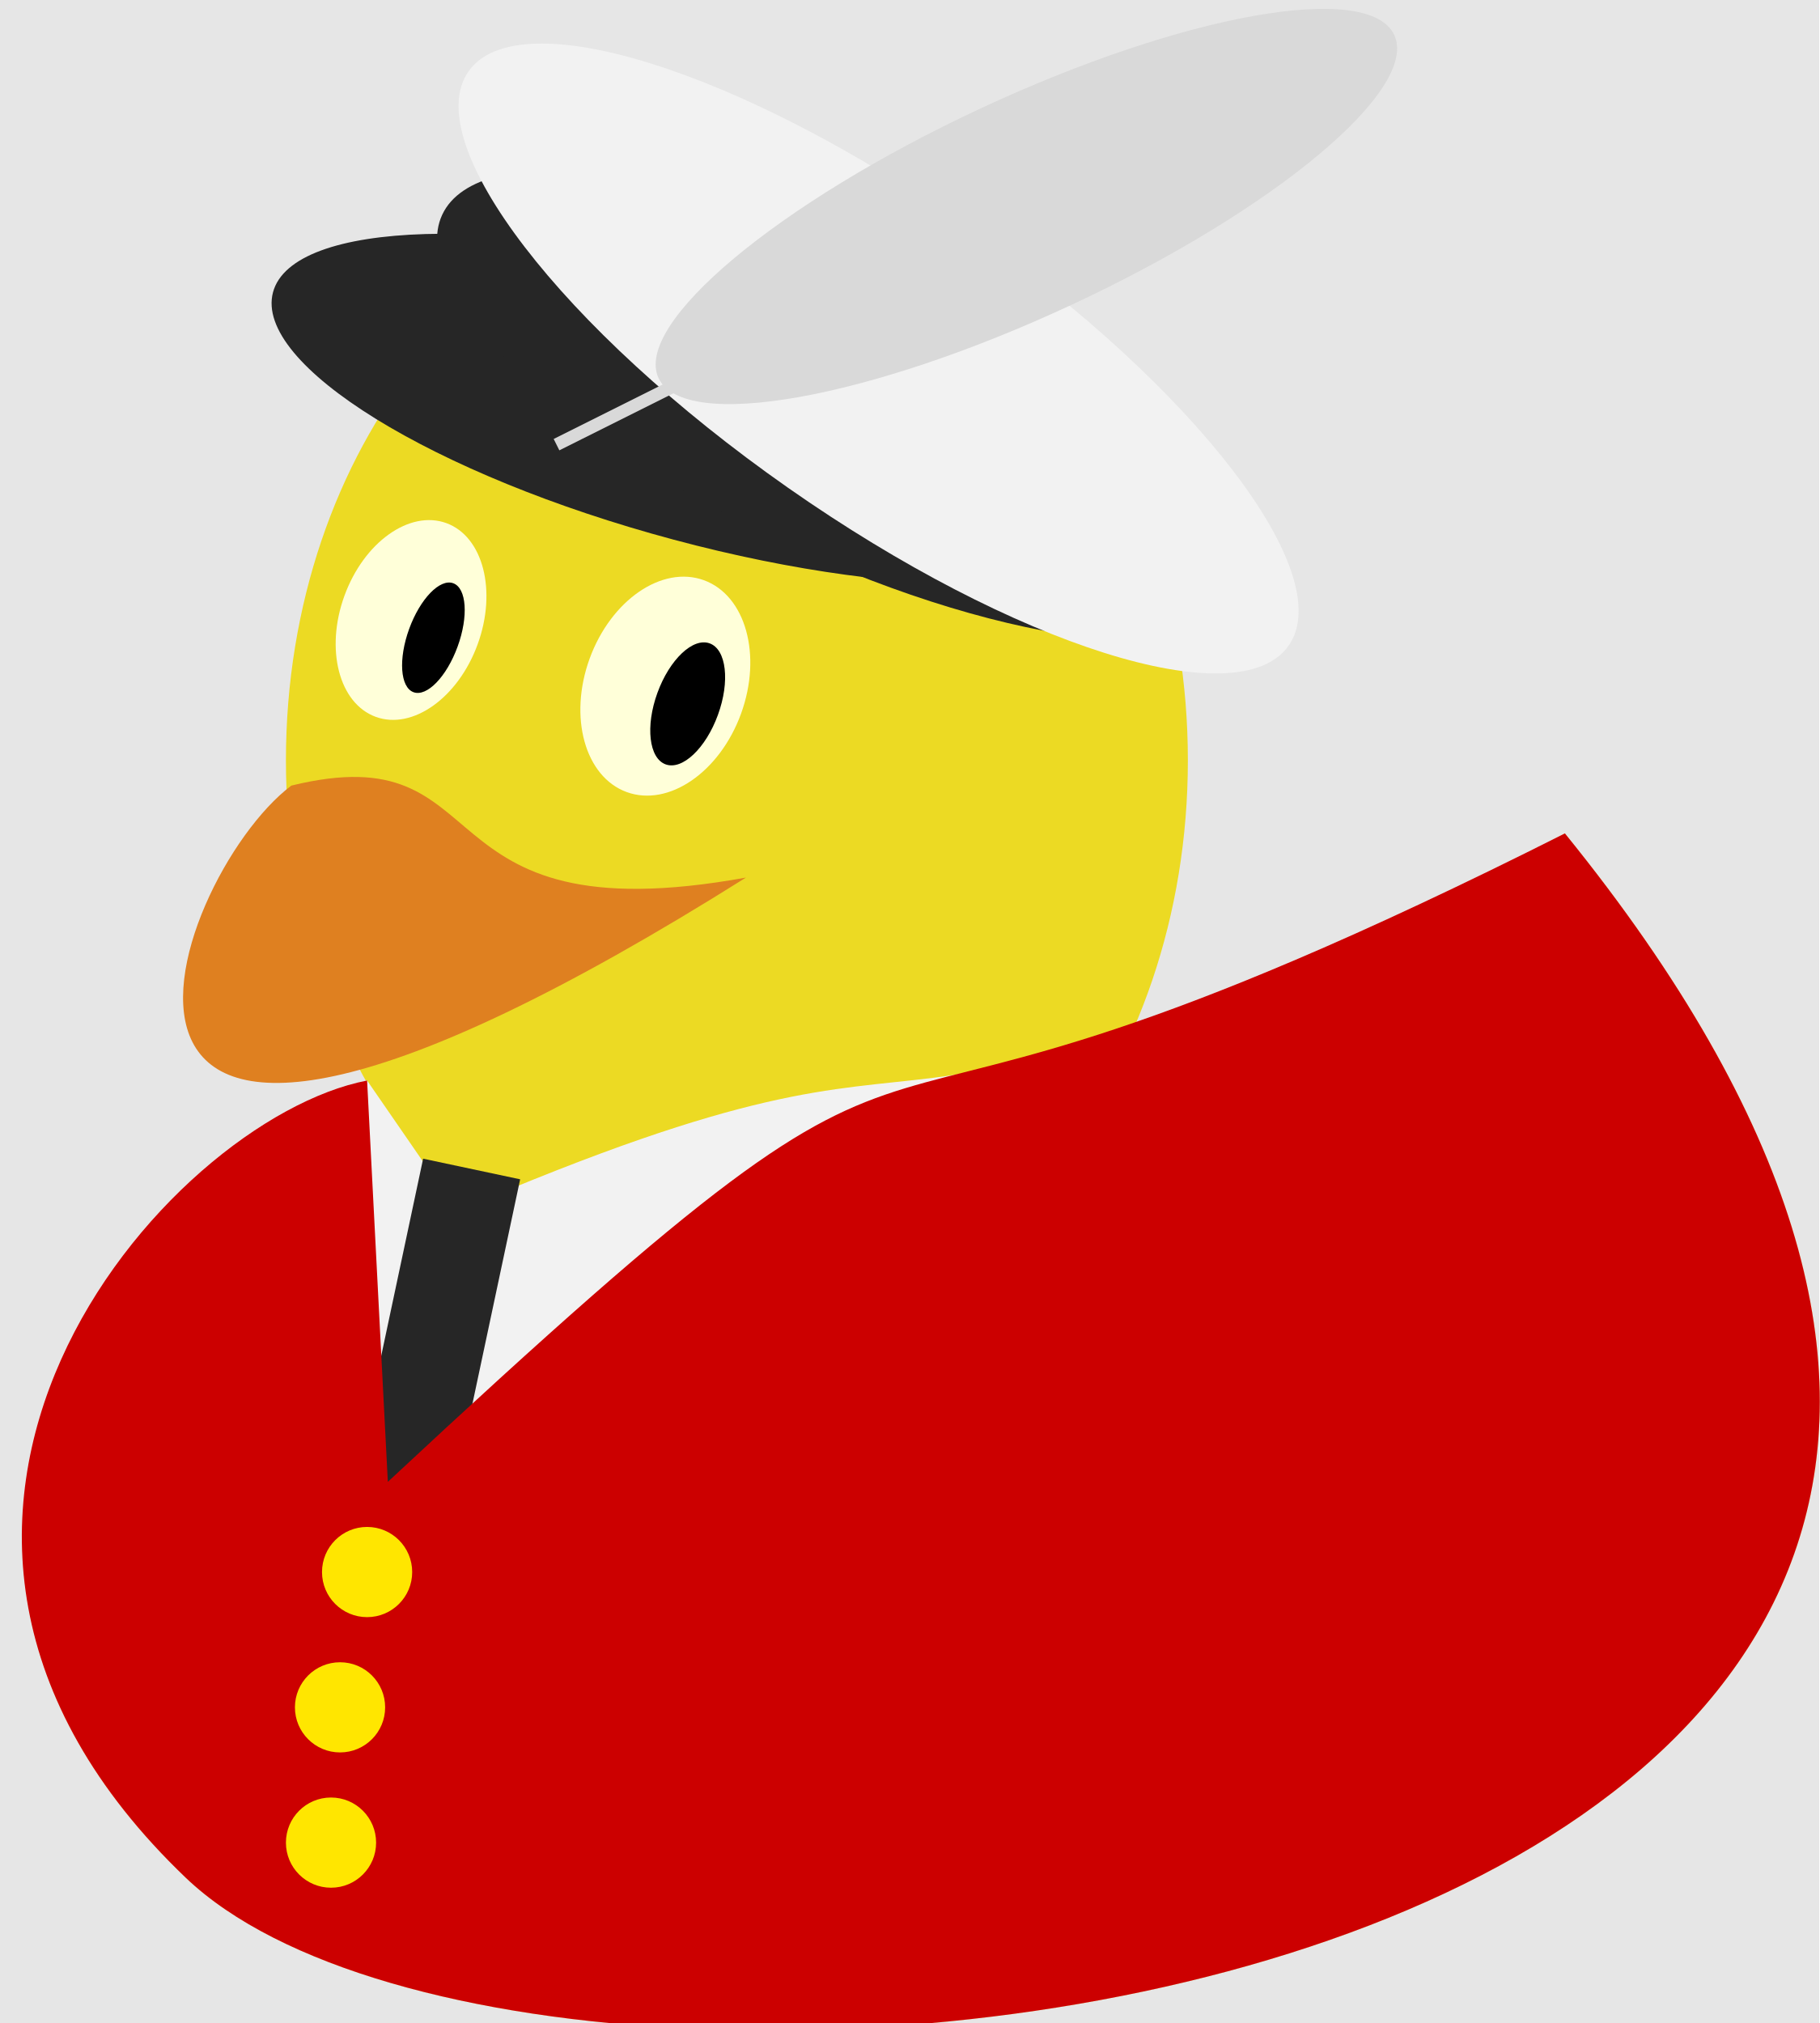
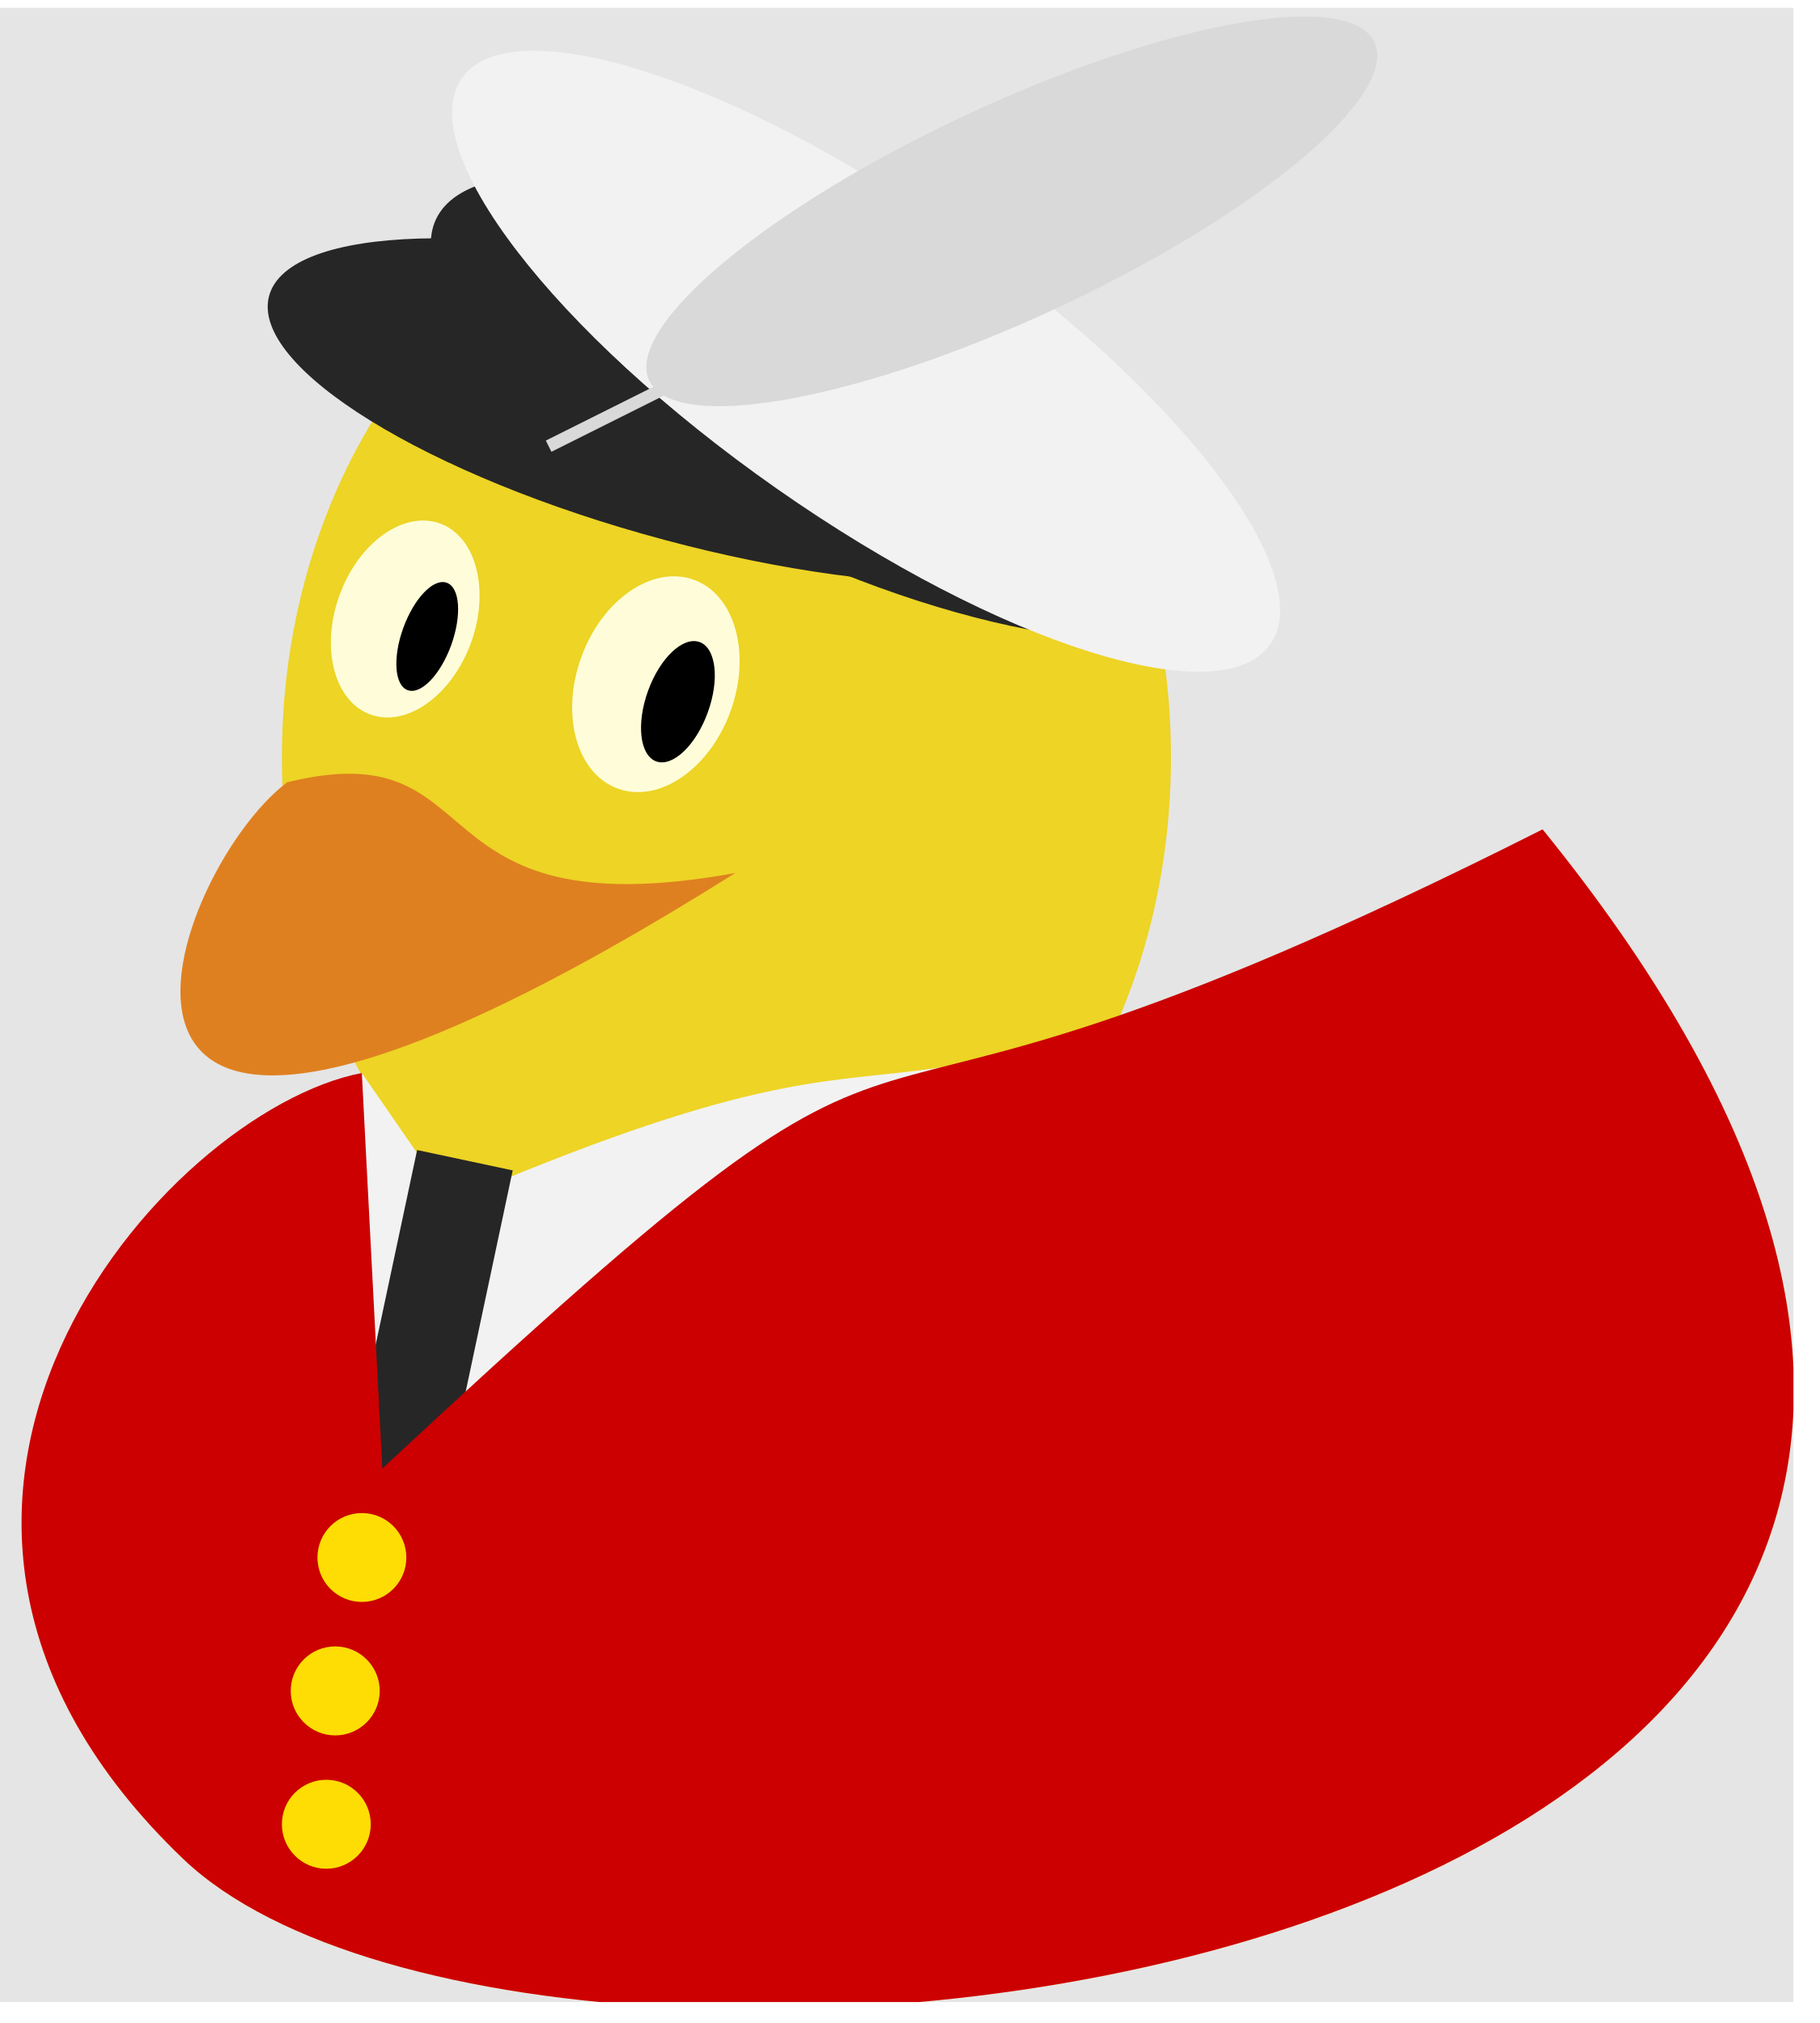
- <svg xmlns="http://www.w3.org/2000/svg" version="1.1" viewBox="0 0 57.175 63.582">
-   <g id="page1">
-     <path d="M0 63.582H57.175V0H0Z" fill="#e6e6e6" />
-     <path d="M12.189 33.96C5.216 35.179-5.896 47.793 5.839 59.018C17.603 70.244 78.804 62.732 49.181 26.193C24.236 39.601 32.797 27.327 12.189 33.96Z" fill="#ecda23" />
-     <path d="M37.332 23.897C37.332 14.112 30.987 6.18 23.159 6.18S8.986 14.112 8.986 23.897C8.986 33.682 15.331 41.614 23.159 41.614S37.332 33.682 37.332 23.897Z" fill="#ecda23" />
-     <path d="M9.156 24.691C15.874 23.046 12.983 29.481 23.443 27.582C-0 42.322 5.272 27.61 9.156 24.691Z" fill="#df8020" />
-     <path d="M23.289 22.431C23.958 20.592 23.436 18.714 22.122 18.236C20.808 17.757 19.201 18.861 18.531 20.699C17.862 22.538 18.384 24.417 19.698 24.895C21.012 25.373 22.619 24.27 23.289 22.431Z" fill="#ffffd9" />
-     <path d="M22.563 22.468C22.946 21.418 22.83 20.412 22.304 20.221C21.779 20.029 21.043 20.726 20.661 21.776C20.279 22.826 20.395 23.833 20.92 24.024C21.445 24.215 22.181 23.519 22.563 22.468Z" />
-     <path d="M15.012 20.248C15.624 18.567 15.183 16.862 14.027 16.441C12.871 16.02 11.437 17.042 10.825 18.724C10.213 20.406 10.654 22.11 11.811 22.531C12.967 22.952 14.4 21.93 15.012 20.248Z" fill="#ffffd9" />
-     <path d="M14.382 20.321C14.727 19.375 14.665 18.484 14.244 18.331C13.824 18.178 13.203 18.82 12.859 19.766C12.515 20.712 12.577 21.603 12.997 21.756C13.418 21.909 14.038 21.267 14.382 20.321Z" />
-     <path d="M11.537 33.96C5.216 35.179-5.896 47.793 5.839 59.018C17.603 70.244 78.804 62.732 49.181 26.193C24.236 38.751 32.797 30.161 14.371 38.07Z" fill="#f2f2f2" />
-     <path d="M10.646 48.894L13.298 36.417L16.347 37.065L13.695 49.542Z" fill="#262626" />
-     <path d="M11.537 33.96C5.216 35.179-5.896 47.793 5.839 59.018C17.603 70.244 78.804 62.732 49.181 26.193C22.592 39.601 32.797 27.355 12.189 46.574Z" fill="#c00" />
-     <path d="M12.954 49.409C12.954 48.626 12.32 47.991 11.537 47.991C10.754 47.991 10.12 48.626 10.12 49.409S10.754 50.826 11.537 50.826C12.32 50.826 12.954 50.192 12.954 49.409ZM12.104 53.661C12.104 52.878 11.47 52.244 10.687 52.244C9.904 52.244 9.269 52.878 9.269 53.661C9.269 54.444 9.904 55.078 10.687 55.078C11.47 55.078 12.104 54.444 12.104 53.661ZM11.82 57.913C11.82 57.13 11.186 56.495 10.403 56.495C9.62 56.495 8.986 57.13 8.986 57.913C8.986 58.696 9.62 59.33 10.403 59.33C11.186 59.33 11.82 58.696 11.82 57.913Z" fill="#ffe600" />
-     <path d="M35.961 16.522C36.569 14.254 30.932 10.773 23.371 8.747C15.81 6.721 9.188 6.917 8.58 9.186C7.973 11.454 13.609 14.935 21.17 16.961C28.731 18.987 35.353 18.79 35.961 16.522Z" fill="#262626" />
-     <path d="M39.589 18.729C40.714 16.317 35.875 11.68 28.78 8.371C21.686 5.063 15.023 4.337 13.898 6.749C12.774 9.161 17.613 13.798 24.707 17.106C31.802 20.415 38.465 21.141 39.589 18.729Z" fill="#262626" />
-     <path d="M40.383 20.21C41.91 18.03 37.429 12.259 30.376 7.32C23.322 2.381 16.367 .145 14.841 2.325C13.314 4.505 17.794 10.276 24.848 15.215C31.901 20.154 38.857 22.39 40.383 20.21Z" fill="#262626" />
-     <path d="M40.499 20.291C42.071 18.047 37.575 12.188 30.457 7.204C23.34 2.22 16.296-0 14.725 2.244C13.153 4.488 17.649 10.347 24.767 15.331S38.928 22.535 40.499 20.291Z" fill="#f2f2f2" />
-     <path d="M17.49 13.975L25.994 9.723" stroke="#d9d9d9" fill="none" stroke-width=".399" stroke-miterlimit="10" />
-     <path d="M43.818 1.099C43.024-.604 37.205 .43 30.82 3.407C24.435 6.384 19.902 10.178 20.696 11.881C21.49 13.583 27.31 12.55 33.695 9.572C40.08 6.595 44.612 2.801 43.818 1.099Z" fill="#d9d9d9" />
+ <svg xmlns="http://www.w3.org/2000/svg" width="57.175" height="63.582" viewBox="0 0 57.175 63.582">
+   <defs>
+     <clipPath id="clip-0">
+       <path clip-rule="nonzero" d="M 0 0.246 L 56.363 0.246 L 56.363 62.922 L 0 62.922 Z M 0 0.246 " />
+     </clipPath>
+     <clipPath id="clip-1">
+       <path clip-rule="nonzero" d="M 0 26 L 56.363 26 L 56.363 62.922 L 0 62.922 Z M 0 26 " />
+     </clipPath>
+     <clipPath id="clip-2">
+       <path clip-rule="nonzero" d="M 0 26 L 56.363 26 L 56.363 62.922 L 0 62.922 Z M 0 26 " />
+     </clipPath>
+     <clipPath id="clip-3">
+       <path clip-rule="nonzero" d="M 0 26 L 56.363 26 L 56.363 62.922 L 0 62.922 Z M 0 26 " />
+     </clipPath>
+     <clipPath id="clip-4">
+       <path clip-rule="nonzero" d="M 20 0.246 L 44 0.246 L 44 13 L 20 13 Z M 20 0.246 " />
+     </clipPath>
+   </defs>
+   <g clip-path="url(#clip-0)">
+     <path fill-rule="nonzero" fill="rgb(89.999%, 89.999%, 89.999%)" fill-opacity="1" d="M 0 62.922 L 56.363 62.922 L 56.363 0.246 L 0 0.246 Z M 0 62.922 " />
+   </g>
+   <g clip-path="url(#clip-1)">
+     <path fill-rule="nonzero" fill="rgb(92.871%, 83.229%, 14.369%)" fill-opacity="1" d="M 12.016 33.723 C 5.141 34.926 -5.812 47.359 5.758 58.426 C 17.352 69.492 77.684 62.086 48.48 26.066 C 23.891 39.285 32.332 27.184 12.016 33.723 Z M 12.016 33.723 " />
+   </g>
+   <path fill-rule="nonzero" fill="rgb(92.871%, 83.229%, 14.369%)" fill-opacity="1" d="M 36.801 23.805 C 36.801 14.156 30.547 6.34 22.828 6.34 C 15.113 6.34 8.859 14.156 8.859 23.805 C 8.859 33.449 15.113 41.27 22.828 41.27 C 30.547 41.27 36.801 33.449 36.801 23.805 Z M 36.801 23.805 " />
+   <path fill-rule="nonzero" fill="rgb(87.5%, 50%, 12.5%)" fill-opacity="1" d="M 9.027 24.586 C 15.648 22.965 12.797 29.309 23.109 27.438 C 0 41.965 5.195 27.465 9.027 24.586 Z M 9.027 24.586 " />
+   <path fill-rule="nonzero" fill="rgb(100%, 99.234%, 85.001%)" fill-opacity="1" d="M 22.957 22.359 C 23.617 20.547 23.102 18.695 21.809 18.223 C 20.512 17.75 18.926 18.84 18.27 20.652 C 17.609 22.465 18.121 24.316 19.418 24.785 C 20.711 25.258 22.297 24.172 22.957 22.359 Z M 22.957 22.359 " />
+   <path fill-rule="nonzero" fill="rgb(0%, 0%, 0%)" fill-opacity="1" d="M 22.242 22.395 C 22.621 21.359 22.504 20.367 21.988 20.18 C 21.469 19.992 20.742 20.676 20.367 21.711 C 19.992 22.746 20.105 23.738 20.621 23.93 C 21.141 24.117 21.867 23.43 22.242 22.395 Z M 22.242 22.395 " />
+   <path fill-rule="nonzero" fill="rgb(100%, 99.234%, 85.001%)" fill-opacity="1" d="M 14.801 20.207 C 15.402 18.547 14.969 16.867 13.828 16.453 C 12.688 16.039 11.273 17.047 10.672 18.703 C 10.066 20.363 10.504 22.043 11.641 22.457 C 12.781 22.871 14.195 21.863 14.801 20.207 Z M 14.801 20.207 " />
+   <path fill-rule="nonzero" fill="rgb(0%, 0%, 0%)" fill-opacity="1" d="M 14.18 20.277 C 14.516 19.344 14.457 18.469 14.043 18.316 C 13.625 18.164 13.016 18.801 12.676 19.73 C 12.336 20.664 12.398 21.543 12.812 21.691 C 13.227 21.844 13.84 21.211 14.18 20.277 Z M 14.18 20.277 " />
+   <g clip-path="url(#clip-2)">
+     <path fill-rule="nonzero" fill="rgb(95%, 95%, 95%)" fill-opacity="1" d="M 11.371 33.723 C 5.141 34.926 -5.812 47.359 5.758 58.426 C 17.352 69.492 77.684 62.086 48.48 26.066 C 23.891 38.445 32.332 29.977 14.168 37.773 Z M 11.371 33.723 " />
+   </g>
+   <path fill-rule="nonzero" fill="rgb(14.999%, 14.999%, 14.999%)" fill-opacity="1" d="M 10.492 48.445 L 13.109 36.145 L 16.113 36.785 L 13.5 49.082 Z M 10.492 48.445 " />
+   <g clip-path="url(#clip-3)">
+     <path fill-rule="nonzero" fill="rgb(79.999%, 0%, 0%)" fill-opacity="1" d="M 11.371 33.723 C 5.141 34.926 -5.812 47.359 5.758 58.426 C 17.352 69.492 77.684 62.086 48.48 26.066 C 22.27 39.285 32.332 27.211 12.016 46.156 Z M 11.371 33.723 " />
+   </g>
+   <path fill-rule="nonzero" fill="rgb(99.294%, 86.508%, 1.411%)" fill-opacity="1" d="M 12.77 48.953 C 12.77 48.18 12.145 47.555 11.371 47.555 C 10.602 47.555 9.977 48.18 9.977 48.953 C 9.977 49.723 10.602 50.348 11.371 50.348 C 12.145 50.348 12.77 49.723 12.77 48.953 Z M 11.934 53.145 C 11.934 52.371 11.305 51.746 10.535 51.746 C 9.762 51.746 9.137 52.371 9.137 53.145 C 9.137 53.914 9.762 54.543 10.535 54.543 C 11.305 54.543 11.934 53.914 11.934 53.145 Z M 11.652 57.336 C 11.652 56.562 11.027 55.938 10.254 55.938 C 9.484 55.938 8.859 56.562 8.859 57.336 C 8.859 58.105 9.484 58.734 10.254 58.734 C 11.027 58.734 11.652 58.105 11.652 57.336 Z M 11.652 57.336 " />
+   <path fill-rule="nonzero" fill="rgb(14.999%, 14.999%, 14.999%)" fill-opacity="1" d="M 35.449 16.535 C 36.047 14.297 30.492 10.867 23.039 8.867 C 15.586 6.871 9.059 7.066 8.457 9.301 C 7.859 11.535 13.414 14.969 20.871 16.965 C 28.324 18.965 34.852 18.77 35.449 16.535 Z M 35.449 16.535 " />
+   <path fill-rule="nonzero" fill="rgb(14.999%, 14.999%, 14.999%)" fill-opacity="1" d="M 39.027 18.707 C 40.137 16.332 35.363 11.758 28.371 8.5 C 21.379 5.238 14.809 4.52 13.699 6.898 C 12.594 9.277 17.363 13.848 24.355 17.109 C 31.348 20.371 37.918 21.086 39.027 18.707 Z M 39.027 18.707 " />
+   <path fill-rule="nonzero" fill="rgb(14.999%, 14.999%, 14.999%)" fill-opacity="1" d="M 39.809 20.168 C 41.312 18.02 36.898 12.332 29.945 7.461 C 22.992 2.594 16.133 0.391 14.629 2.539 C 13.125 4.688 17.543 10.375 24.496 15.246 C 31.449 20.113 38.305 22.316 39.809 20.168 Z M 39.809 20.168 " />
+   <path fill-rule="nonzero" fill="rgb(95%, 95%, 95%)" fill-opacity="1" d="M 39.922 20.25 C 41.473 18.035 37.039 12.262 30.023 7.348 C 23.008 2.434 16.062 0.246 14.516 2.457 C 12.965 4.672 17.398 10.445 24.414 15.359 C 31.43 20.273 38.375 22.461 39.922 20.25 Z M 39.922 20.25 " />
+   <path fill="none" stroke-width="0.399" stroke-linecap="butt" stroke-linejoin="miter" stroke="rgb(84.999%, 84.999%, 84.999%)" stroke-opacity="1" stroke-miterlimit="10" d="M 19.844 52.441 L 28.348 56.693 " transform="matrix(0.985776, 0, 0, -0.985776, -2.319531, 65.71845)" />
+   <g clip-path="url(#clip-4)">
+     <path fill-rule="nonzero" fill="rgb(84.999%, 84.999%, 84.999%)" fill-opacity="1" d="M 43.195 1.328 C 42.41 -0.348 36.676 0.668 30.383 3.605 C 24.086 6.539 19.621 10.281 20.402 11.957 C 21.184 13.637 26.922 12.617 33.215 9.684 C 39.508 6.746 43.977 3.008 43.195 1.328 Z M 43.195 1.328 " />
  </g>
</svg>
